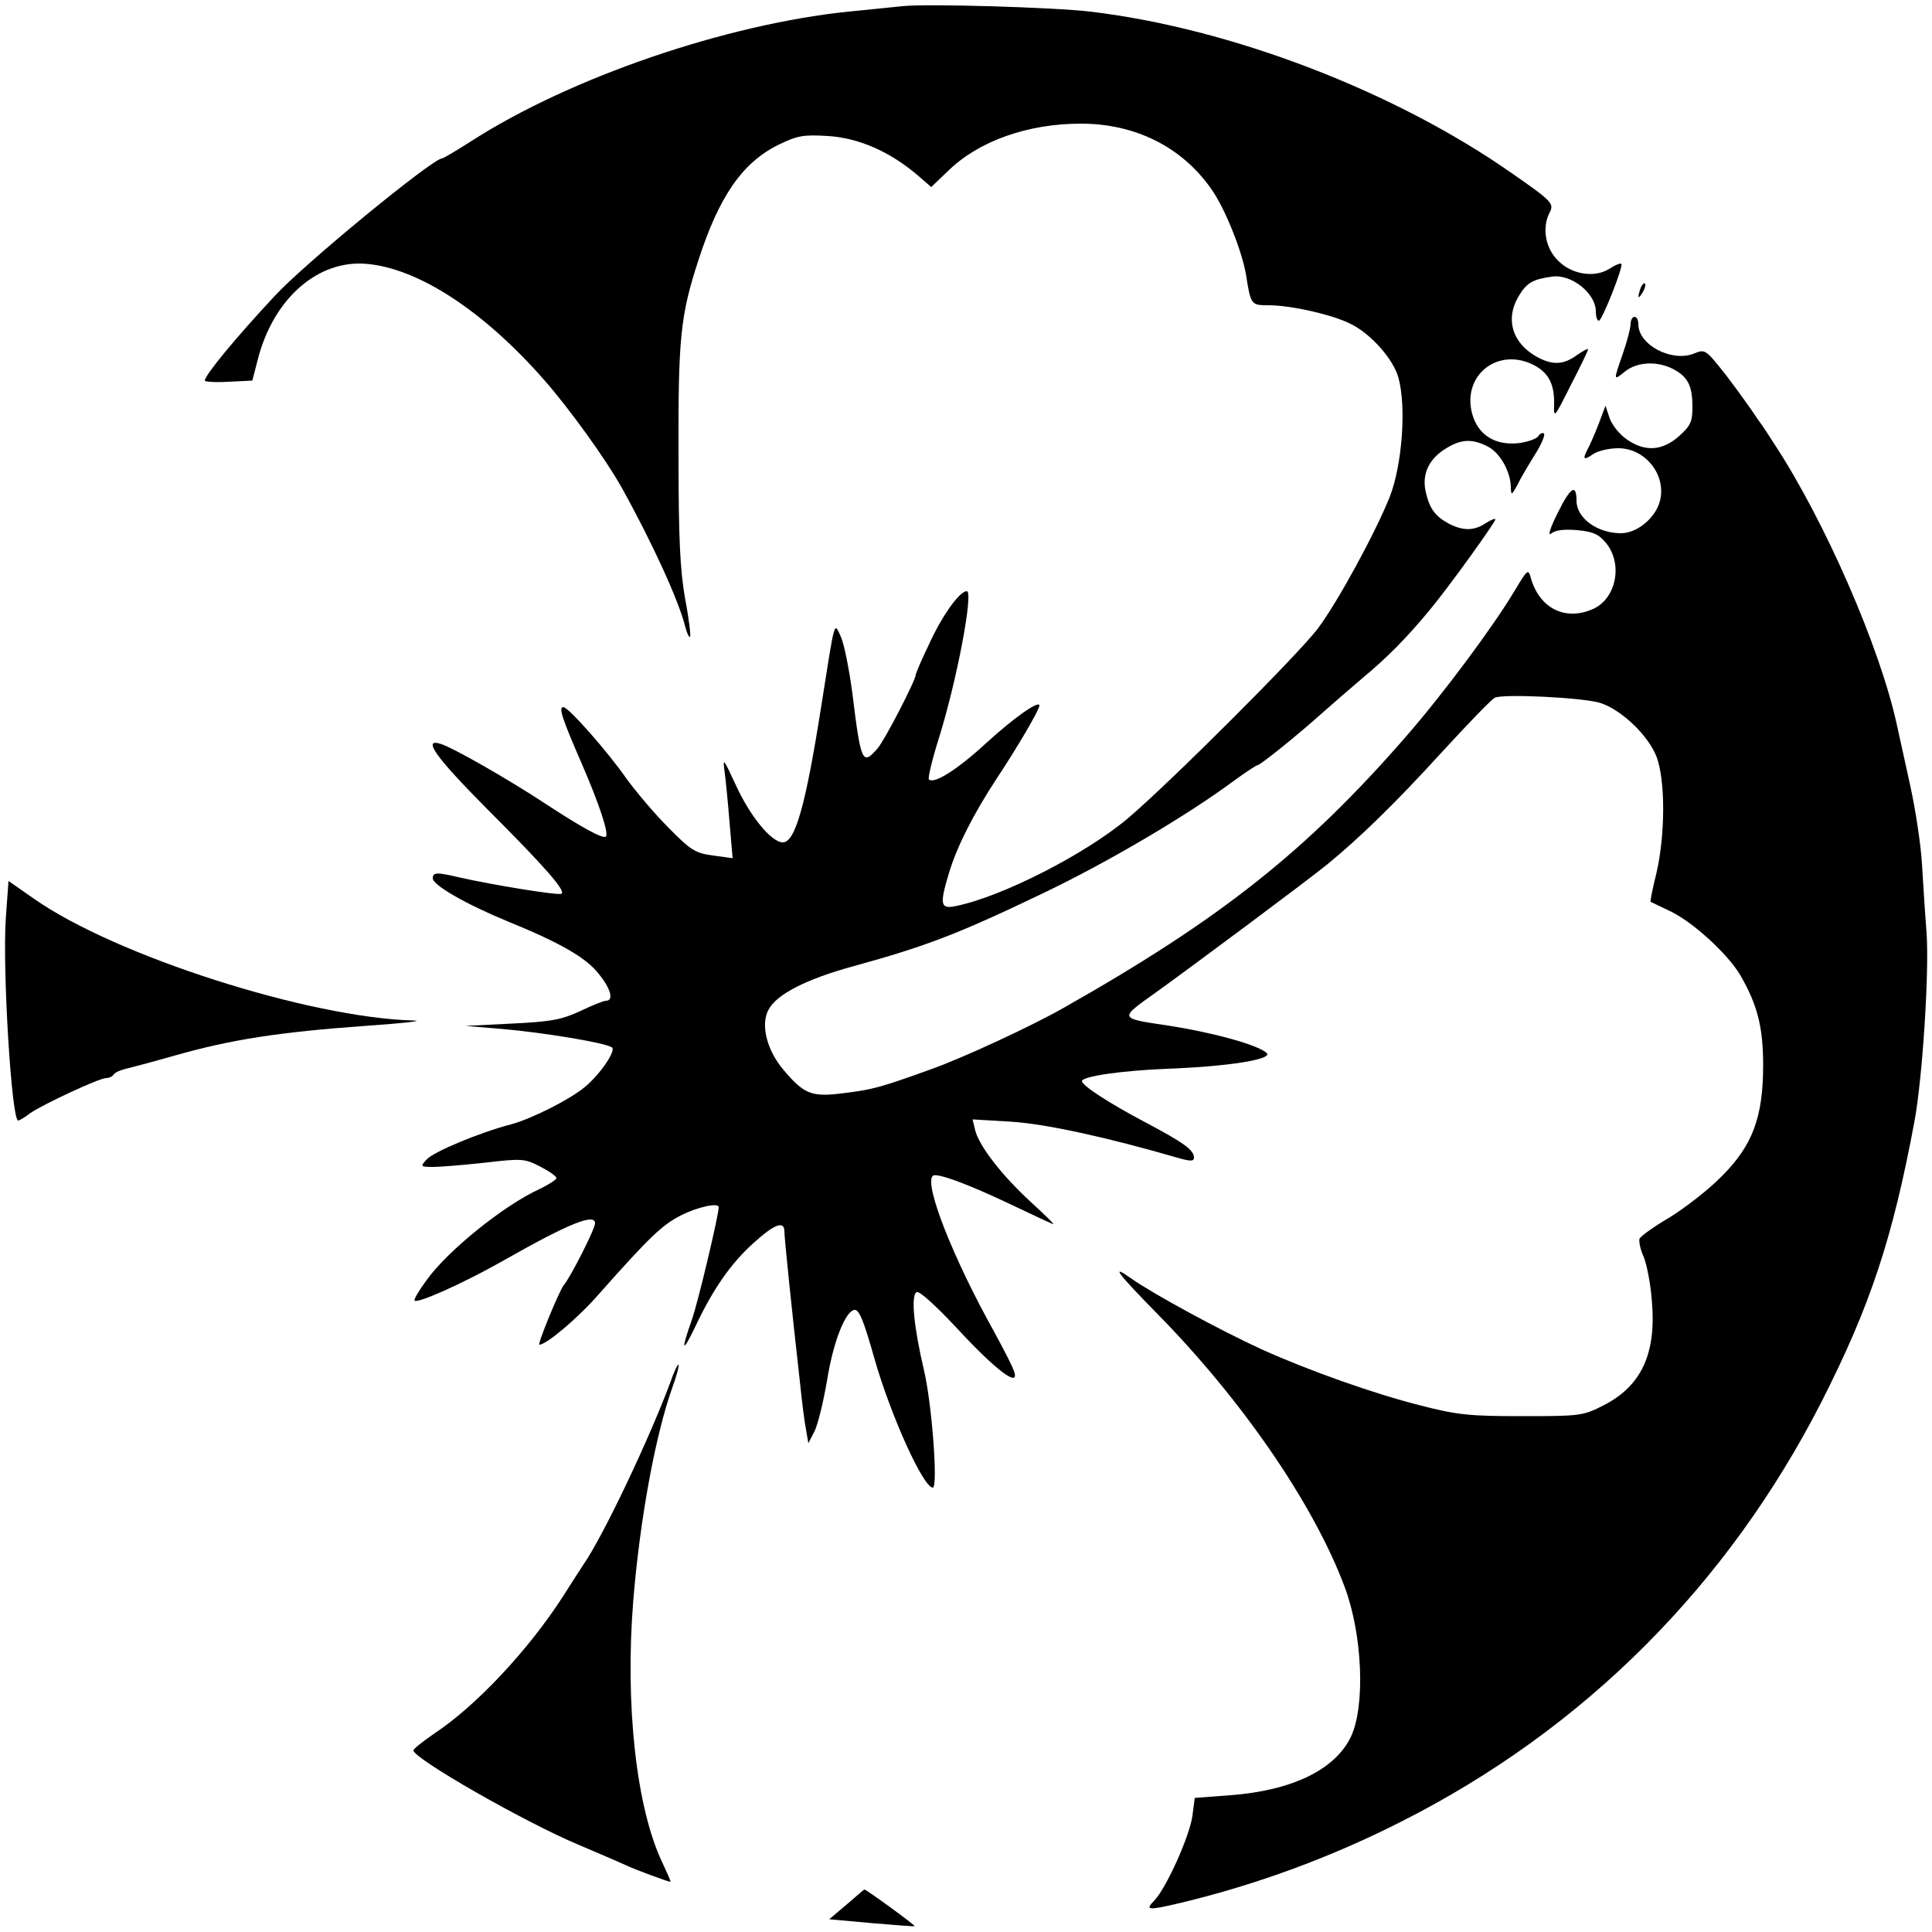
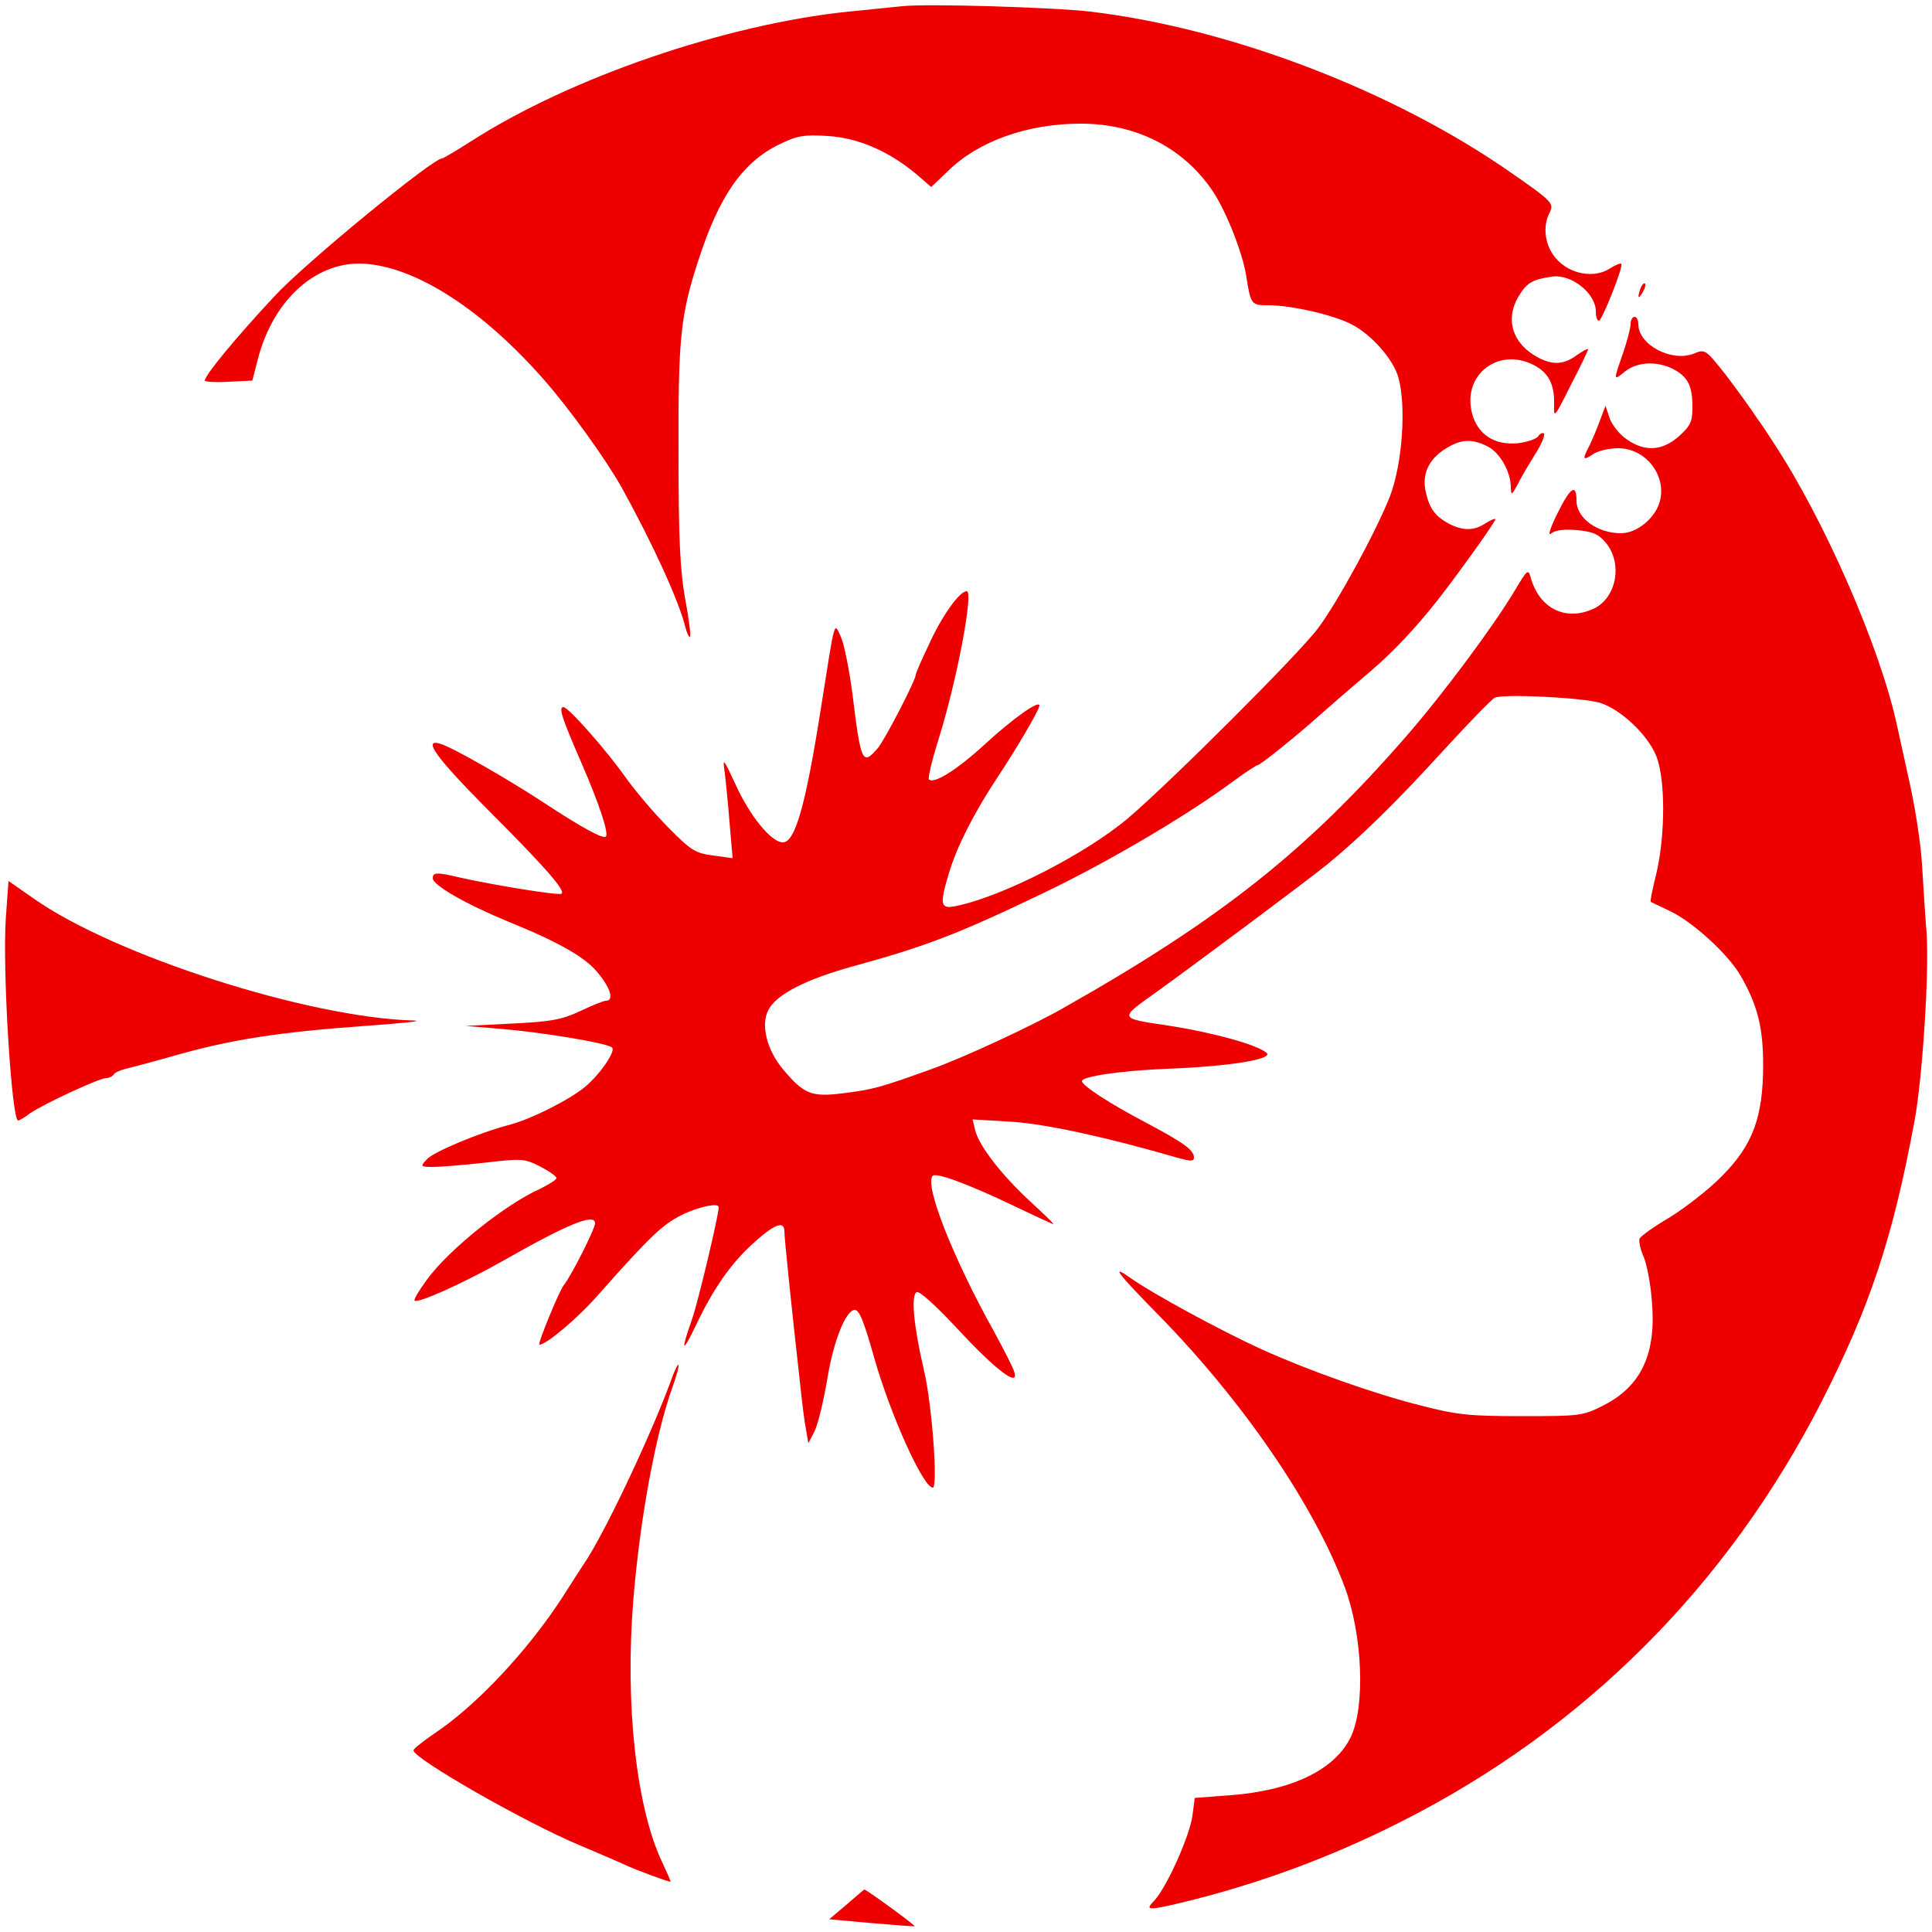
- <svg xmlns="http://www.w3.org/2000/svg" version="1.0" width="500pt" height="500pt" viewBox="0 0 500 500" preserveAspectRatio="xMidYMid meet">
-   <g transform="translate(0,500) scale(0.1,-0.1)" fill="#000000" stroke="none">
-     <path d="M2335 4984 c-22 -2 -85 -9 -139 -14 -318 -33 -719 -170 -976 -335 -39 -25 -73 -45 -76 -45 -24 0 -356 -272 -434 -357 -99 -106 -180 -204 -180 -218 0 -3 28 -5 61 -3 l62 3 14 54 c40 158 156 260 283 248 133 -12 301 -121 458 -300 65 -74 159 -204 201 -279 82 -148 149 -296 165 -362 4 -15 9 -26 12 -24 2 3 -3 47 -13 99 -13 74 -17 155 -17 374 -1 300 5 359 51 500 54 168 115 255 209 301 48 23 63 26 127 22 79 -5 159 -40 230 -100 l37 -32 43 41 c79 78 207 123 344 123 141 0 261 -60 337 -168 36 -50 81 -163 91 -225 12 -76 13 -77 58 -77 59 0 168 -25 214 -49 52 -26 109 -91 122 -138 21 -75 10 -225 -22 -308 -37 -93 -135 -273 -186 -341 -51 -68 -383 -399 -491 -491 -110 -93 -327 -204 -447 -228 -39 -8 -42 3 -17 86 21 69 62 150 122 242 52 78 112 180 112 191 0 15 -67 -32 -141 -100 -72 -66 -132 -104 -145 -91 -3 3 8 50 25 104 48 153 91 383 73 383 -19 0 -65 -65 -98 -138 -19 -39 -34 -75 -34 -78 0 -14 -81 -171 -99 -191 -39 -45 -43 -37 -65 142 -8 61 -21 126 -29 145 -19 42 -15 54 -52 -180 -40 -254 -67 -350 -99 -350 -30 0 -86 69 -123 151 -30 65 -33 69 -28 34 3 -22 9 -82 13 -133 l8 -93 -51 7 c-45 6 -57 13 -115 72 -36 36 -84 93 -108 126 -51 73 -151 186 -164 186 -13 0 -4 -28 47 -145 46 -106 71 -182 63 -190 -7 -7 -62 23 -158 86 -91 60 -237 144 -270 154 -48 15 -12 -35 121 -169 151 -151 204 -212 192 -219 -8 -5 -179 23 -263 42 -59 14 -70 14 -70 -2 0 -18 88 -68 195 -112 135 -55 203 -94 235 -136 31 -38 39 -69 18 -69 -6 0 -36 -12 -67 -27 -48 -22 -74 -27 -176 -32 l-120 -6 95 -8 c105 -9 270 -36 284 -48 10 -9 -30 -68 -69 -101 -39 -33 -138 -83 -193 -98 -81 -21 -200 -71 -217 -90 -18 -19 -17 -20 16 -20 19 0 79 5 134 11 95 11 102 11 143 -10 23 -12 42 -25 42 -30 0 -4 -19 -16 -41 -27 -92 -41 -240 -160 -295 -237 -20 -27 -34 -51 -31 -53 8 -8 126 45 227 102 172 98 240 125 240 98 0 -14 -62 -137 -81 -160 -12 -15 -69 -154 -63 -154 18 0 100 69 154 131 133 150 164 179 213 204 44 22 97 33 97 21 0 -21 -53 -244 -69 -290 -30 -85 -26 -91 10 -16 44 93 90 160 149 213 54 49 80 59 80 30 0 -17 19 -202 40 -388 5 -49 12 -106 16 -125 l6 -35 15 29 c9 16 24 78 34 137 16 99 48 178 71 179 12 0 24 -30 51 -126 42 -147 126 -333 151 -334 14 0 -2 217 -23 305 -26 111 -34 192 -19 201 7 4 48 -33 106 -95 98 -106 160 -153 147 -112 -3 12 -27 58 -52 104 -106 190 -182 382 -159 404 9 9 91 -21 206 -76 52 -25 100 -47 105 -49 6 -2 -20 23 -57 57 -76 70 -133 144 -144 185 l-7 29 101 -6 c91 -6 249 -41 425 -92 38 -11 47 -11 47 -1 0 20 -27 39 -125 91 -93 49 -164 95 -165 107 0 12 98 27 220 32 162 6 276 25 258 41 -23 21 -139 53 -256 71 -127 19 -127 17 -30 86 100 72 390 288 443 331 84 69 174 156 298 292 66 72 126 134 135 139 19 11 226 1 273 -13 54 -17 124 -83 146 -139 23 -61 23 -200 0 -301 -10 -40 -17 -74 -15 -75 2 -1 23 -11 48 -23 59 -27 151 -111 184 -167 44 -76 59 -134 59 -232 0 -135 -27 -208 -107 -288 -33 -34 -94 -81 -134 -106 -41 -24 -76 -49 -79 -56 -2 -6 2 -28 11 -47 8 -20 18 -71 21 -114 12 -136 -27 -220 -125 -270 -53 -27 -60 -28 -210 -28 -137 0 -168 3 -265 28 -122 31 -288 90 -410 145 -107 49 -280 143 -337 183 -56 40 -37 15 69 -93 218 -222 403 -491 483 -705 46 -123 54 -308 16 -388 -41 -85 -152 -139 -312 -151 l-92 -7 -6 -46 c-7 -52 -66 -184 -98 -219 -26 -26 -18 -27 70 -6 195 47 386 117 569 210 473 239 844 611 1087 1086 126 248 184 422 241 728 20 109 38 381 31 485 -4 50 -9 131 -12 180 -3 50 -17 142 -31 205 -14 63 -29 131 -33 150 -43 202 -188 534 -320 734 -8 13 -27 42 -43 64 -15 23 -51 73 -80 111 -53 67 -54 68 -83 56 -57 -23 -144 22 -144 76 0 10 -4 19 -10 19 -5 0 -10 -8 -10 -18 0 -11 -9 -45 -20 -77 -25 -72 -25 -71 6 -46 32 25 83 27 124 6 38 -20 50 -43 50 -98 0 -39 -5 -49 -35 -76 -43 -38 -88 -41 -135 -8 -18 12 -38 37 -44 54 l-11 33 -18 -48 c-10 -26 -23 -55 -28 -64 -14 -27 -11 -30 13 -14 12 9 42 16 66 16 70 0 125 -69 108 -136 -11 -44 -59 -84 -101 -84 -61 0 -115 39 -115 84 0 46 -16 35 -49 -32 -19 -38 -26 -60 -17 -53 11 9 33 12 68 9 42 -4 56 -11 75 -34 43 -54 26 -141 -32 -169 -73 -34 -142 0 -164 82 -6 21 -9 18 -40 -34 -56 -94 -187 -270 -283 -380 -257 -295 -477 -470 -883 -700 -82 -47 -263 -131 -345 -160 -130 -47 -152 -53 -226 -62 -84 -11 -103 -3 -157 61 -43 51 -59 117 -38 155 21 40 98 79 218 112 193 53 275 85 498 192 164 79 367 198 492 291 29 21 55 38 58 38 7 0 106 80 166 134 25 22 72 63 105 91 64 53 115 105 173 175 47 56 171 228 171 236 0 3 -11 -1 -25 -10 -30 -20 -58 -20 -94 -2 -37 20 -51 39 -61 82 -11 47 8 87 53 114 39 24 68 25 108 4 31 -16 59 -65 59 -106 1 -21 2 -20 17 7 8 17 29 52 45 78 17 26 27 51 24 55 -4 3 -11 0 -15 -7 -5 -7 -28 -15 -52 -18 -61 -6 -104 22 -119 76 -27 100 67 174 160 126 38 -20 53 -50 52 -100 -1 -39 0 -38 43 48 25 48 45 90 45 93 0 3 -13 -4 -29 -15 -34 -25 -62 -26 -99 -7 -67 35 -88 98 -52 159 21 35 36 44 86 51 50 8 114 -43 114 -90 0 -13 3 -24 8 -24 8 0 64 141 58 147 -2 3 -16 -3 -30 -12 -40 -26 -103 -15 -138 25 -30 33 -37 84 -17 121 11 22 5 29 -96 99 -303 213 -729 377 -1094 420 -93 11 -421 21 -486 14z" />
-     <path d="M4246 4255 c-9 -26 -7 -32 5 -12 6 10 9 21 6 23 -2 3 -7 -2 -11 -11z" />
-     <path d="M15 2623 c-9 -132 15 -523 32 -523 3 0 17 8 31 19 35 24 179 91 197 91 7 0 16 4 19 9 3 5 16 11 28 14 13 3 73 19 133 36 144 41 269 60 490 76 99 7 155 13 125 14 -270 7 -771 167 -982 315 l-66 46 -7 -97z" />
-     <path d="M1735 1423 c-53 -143 -173 -397 -225 -472 -9 -14 -34 -52 -54 -84 -90 -139 -224 -282 -333 -354 -29 -20 -53 -39 -53 -43 0 -21 288 -186 429 -245 47 -20 101 -43 118 -51 30 -14 112 -44 118 -44 2 0 -8 22 -21 50 -67 140 -97 408 -75 679 17 208 57 427 101 550 11 30 18 57 16 59 -2 2 -12 -18 -21 -45z" />
-     <path d="M2191 71 l-45 -38 110 -10 c60 -5 110 -9 111 -8 3 2 -125 95 -130 95 -1 0 -22 -18 -46 -39z" />
+ <svg xmlns="http://www.w3.org/2000/svg" version="1.0" width="500pt" height="500pt" viewBox="0 0 500 500" preserveAspectRatio="xMidYMid meet" id="svg14">
+   <defs id="defs18" />
+   <g transform="translate(0,500) scale(0.1,-0.1)" fill="#000000" stroke="none" id="g12" style="fill:#ee0000;fill-opacity:1">
+     <path d="M2335 4984 c-22 -2 -85 -9 -139 -14 -318 -33 -719 -170 -976 -335 -39 -25 -73 -45 -76 -45 -24 0 -356 -272 -434 -357 -99 -106 -180 -204 -180 -218 0 -3 28 -5 61 -3 l62 3 14 54 c40 158 156 260 283 248 133 -12 301 -121 458 -300 65 -74 159 -204 201 -279 82 -148 149 -296 165 -362 4 -15 9 -26 12 -24 2 3 -3 47 -13 99 -13 74 -17 155 -17 374 -1 300 5 359 51 500 54 168 115 255 209 301 48 23 63 26 127 22 79 -5 159 -40 230 -100 l37 -32 43 41 c79 78 207 123 344 123 141 0 261 -60 337 -168 36 -50 81 -163 91 -225 12 -76 13 -77 58 -77 59 0 168 -25 214 -49 52 -26 109 -91 122 -138 21 -75 10 -225 -22 -308 -37 -93 -135 -273 -186 -341 -51 -68 -383 -399 -491 -491 -110 -93 -327 -204 -447 -228 -39 -8 -42 3 -17 86 21 69 62 150 122 242 52 78 112 180 112 191 0 15 -67 -32 -141 -100 -72 -66 -132 -104 -145 -91 -3 3 8 50 25 104 48 153 91 383 73 383 -19 0 -65 -65 -98 -138 -19 -39 -34 -75 -34 -78 0 -14 -81 -171 -99 -191 -39 -45 -43 -37 -65 142 -8 61 -21 126 -29 145 -19 42 -15 54 -52 -180 -40 -254 -67 -350 -99 -350 -30 0 -86 69 -123 151 -30 65 -33 69 -28 34 3 -22 9 -82 13 -133 l8 -93 -51 7 c-45 6 -57 13 -115 72 -36 36 -84 93 -108 126 -51 73 -151 186 -164 186 -13 0 -4 -28 47 -145 46 -106 71 -182 63 -190 -7 -7 -62 23 -158 86 -91 60 -237 144 -270 154 -48 15 -12 -35 121 -169 151 -151 204 -212 192 -219 -8 -5 -179 23 -263 42 -59 14 -70 14 -70 -2 0 -18 88 -68 195 -112 135 -55 203 -94 235 -136 31 -38 39 -69 18 -69 -6 0 -36 -12 -67 -27 -48 -22 -74 -27 -176 -32 l-120 -6 95 -8 c105 -9 270 -36 284 -48 10 -9 -30 -68 -69 -101 -39 -33 -138 -83 -193 -98 -81 -21 -200 -71 -217 -90 -18 -19 -17 -20 16 -20 19 0 79 5 134 11 95 11 102 11 143 -10 23 -12 42 -25 42 -30 0 -4 -19 -16 -41 -27 -92 -41 -240 -160 -295 -237 -20 -27 -34 -51 -31 -53 8 -8 126 45 227 102 172 98 240 125 240 98 0 -14 -62 -137 -81 -160 -12 -15 -69 -154 -63 -154 18 0 100 69 154 131 133 150 164 179 213 204 44 22 97 33 97 21 0 -21 -53 -244 -69 -290 -30 -85 -26 -91 10 -16 44 93 90 160 149 213 54 49 80 59 80 30 0 -17 19 -202 40 -388 5 -49 12 -106 16 -125 l6 -35 15 29 c9 16 24 78 34 137 16 99 48 178 71 179 12 0 24 -30 51 -126 42 -147 126 -333 151 -334 14 0 -2 217 -23 305 -26 111 -34 192 -19 201 7 4 48 -33 106 -95 98 -106 160 -153 147 -112 -3 12 -27 58 -52 104 -106 190 -182 382 -159 404 9 9 91 -21 206 -76 52 -25 100 -47 105 -49 6 -2 -20 23 -57 57 -76 70 -133 144 -144 185 l-7 29 101 -6 c91 -6 249 -41 425 -92 38 -11 47 -11 47 -1 0 20 -27 39 -125 91 -93 49 -164 95 -165 107 0 12 98 27 220 32 162 6 276 25 258 41 -23 21 -139 53 -256 71 -127 19 -127 17 -30 86 100 72 390 288 443 331 84 69 174 156 298 292 66 72 126 134 135 139 19 11 226 1 273 -13 54 -17 124 -83 146 -139 23 -61 23 -200 0 -301 -10 -40 -17 -74 -15 -75 2 -1 23 -11 48 -23 59 -27 151 -111 184 -167 44 -76 59 -134 59 -232 0 -135 -27 -208 -107 -288 -33 -34 -94 -81 -134 -106 -41 -24 -76 -49 -79 -56 -2 -6 2 -28 11 -47 8 -20 18 -71 21 -114 12 -136 -27 -220 -125 -270 -53 -27 -60 -28 -210 -28 -137 0 -168 3 -265 28 -122 31 -288 90 -410 145 -107 49 -280 143 -337 183 -56 40 -37 15 69 -93 218 -222 403 -491 483 -705 46 -123 54 -308 16 -388 -41 -85 -152 -139 -312 -151 l-92 -7 -6 -46 c-7 -52 -66 -184 -98 -219 -26 -26 -18 -27 70 -6 195 47 386 117 569 210 473 239 844 611 1087 1086 126 248 184 422 241 728 20 109 38 381 31 485 -4 50 -9 131 -12 180 -3 50 -17 142 -31 205 -14 63 -29 131 -33 150 -43 202 -188 534 -320 734 -8 13 -27 42 -43 64 -15 23 -51 73 -80 111 -53 67 -54 68 -83 56 -57 -23 -144 22 -144 76 0 10 -4 19 -10 19 -5 0 -10 -8 -10 -18 0 -11 -9 -45 -20 -77 -25 -72 -25 -71 6 -46 32 25 83 27 124 6 38 -20 50 -43 50 -98 0 -39 -5 -49 -35 -76 -43 -38 -88 -41 -135 -8 -18 12 -38 37 -44 54 l-11 33 -18 -48 c-10 -26 -23 -55 -28 -64 -14 -27 -11 -30 13 -14 12 9 42 16 66 16 70 0 125 -69 108 -136 -11 -44 -59 -84 -101 -84 -61 0 -115 39 -115 84 0 46 -16 35 -49 -32 -19 -38 -26 -60 -17 -53 11 9 33 12 68 9 42 -4 56 -11 75 -34 43 -54 26 -141 -32 -169 -73 -34 -142 0 -164 82 -6 21 -9 18 -40 -34 -56 -94 -187 -270 -283 -380 -257 -295 -477 -470 -883 -700 -82 -47 -263 -131 -345 -160 -130 -47 -152 -53 -226 -62 -84 -11 -103 -3 -157 61 -43 51 -59 117 -38 155 21 40 98 79 218 112 193 53 275 85 498 192 164 79 367 198 492 291 29 21 55 38 58 38 7 0 106 80 166 134 25 22 72 63 105 91 64 53 115 105 173 175 47 56 171 228 171 236 0 3 -11 -1 -25 -10 -30 -20 -58 -20 -94 -2 -37 20 -51 39 -61 82 -11 47 8 87 53 114 39 24 68 25 108 4 31 -16 59 -65 59 -106 1 -21 2 -20 17 7 8 17 29 52 45 78 17 26 27 51 24 55 -4 3 -11 0 -15 -7 -5 -7 -28 -15 -52 -18 -61 -6 -104 22 -119 76 -27 100 67 174 160 126 38 -20 53 -50 52 -100 -1 -39 0 -38 43 48 25 48 45 90 45 93 0 3 -13 -4 -29 -15 -34 -25 -62 -26 -99 -7 -67 35 -88 98 -52 159 21 35 36 44 86 51 50 8 114 -43 114 -90 0 -13 3 -24 8 -24 8 0 64 141 58 147 -2 3 -16 -3 -30 -12 -40 -26 -103 -15 -138 25 -30 33 -37 84 -17 121 11 22 5 29 -96 99 -303 213 -729 377 -1094 420 -93 11 -421 21 -486 14z" id="path2" style="fill:#ee0000;fill-opacity:1" />
+     <path d="M4246 4255 c-9 -26 -7 -32 5 -12 6 10 9 21 6 23 -2 3 -7 -2 -11 -11z" id="path4" style="fill:#ee0000;fill-opacity:1" />
+     <path d="M15 2623 c-9 -132 15 -523 32 -523 3 0 17 8 31 19 35 24 179 91 197 91 7 0 16 4 19 9 3 5 16 11 28 14 13 3 73 19 133 36 144 41 269 60 490 76 99 7 155 13 125 14 -270 7 -771 167 -982 315 l-66 46 -7 -97z" id="path6" style="fill:#ee0000;fill-opacity:1" />
+     <path d="M1735 1423 c-53 -143 -173 -397 -225 -472 -9 -14 -34 -52 -54 -84 -90 -139 -224 -282 -333 -354 -29 -20 -53 -39 -53 -43 0 -21 288 -186 429 -245 47 -20 101 -43 118 -51 30 -14 112 -44 118 -44 2 0 -8 22 -21 50 -67 140 -97 408 -75 679 17 208 57 427 101 550 11 30 18 57 16 59 -2 2 -12 -18 -21 -45z" id="path8" style="fill:#ee0000;fill-opacity:1" />
+     <path d="M2191 71 l-45 -38 110 -10 c60 -5 110 -9 111 -8 3 2 -125 95 -130 95 -1 0 -22 -18 -46 -39z" id="path10" style="fill:#ee0000;fill-opacity:1" />
  </g>
</svg>
